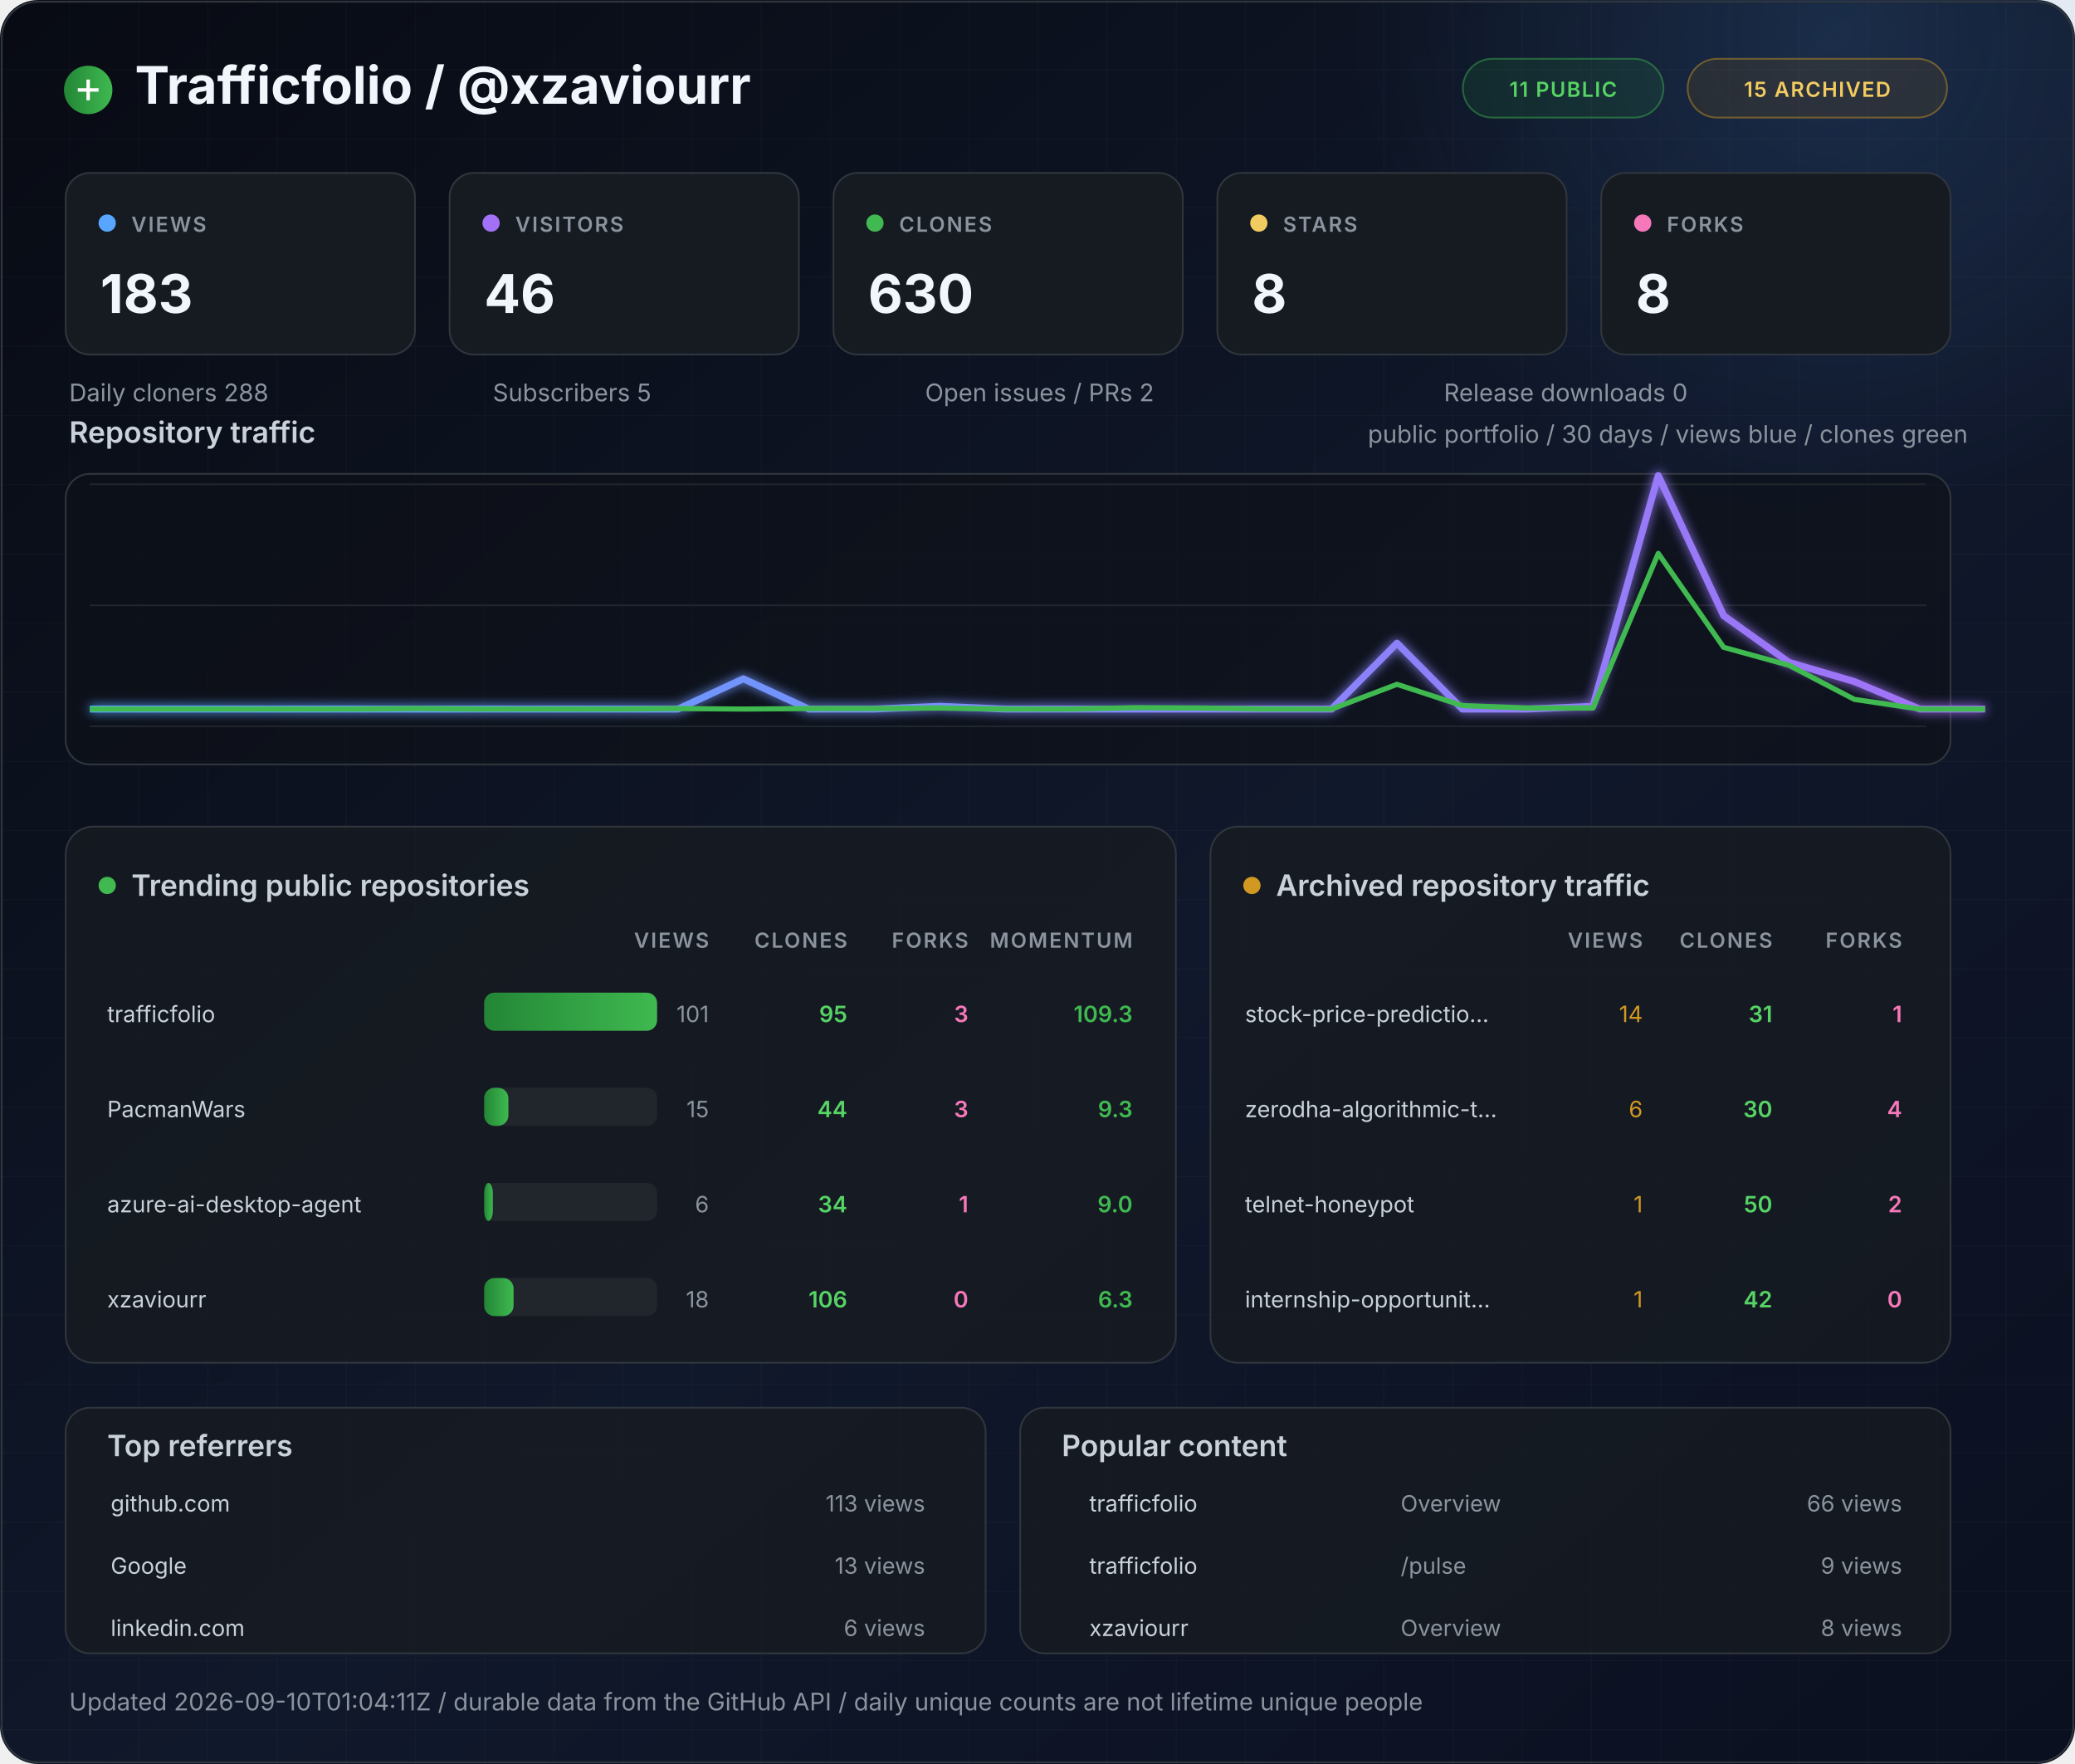
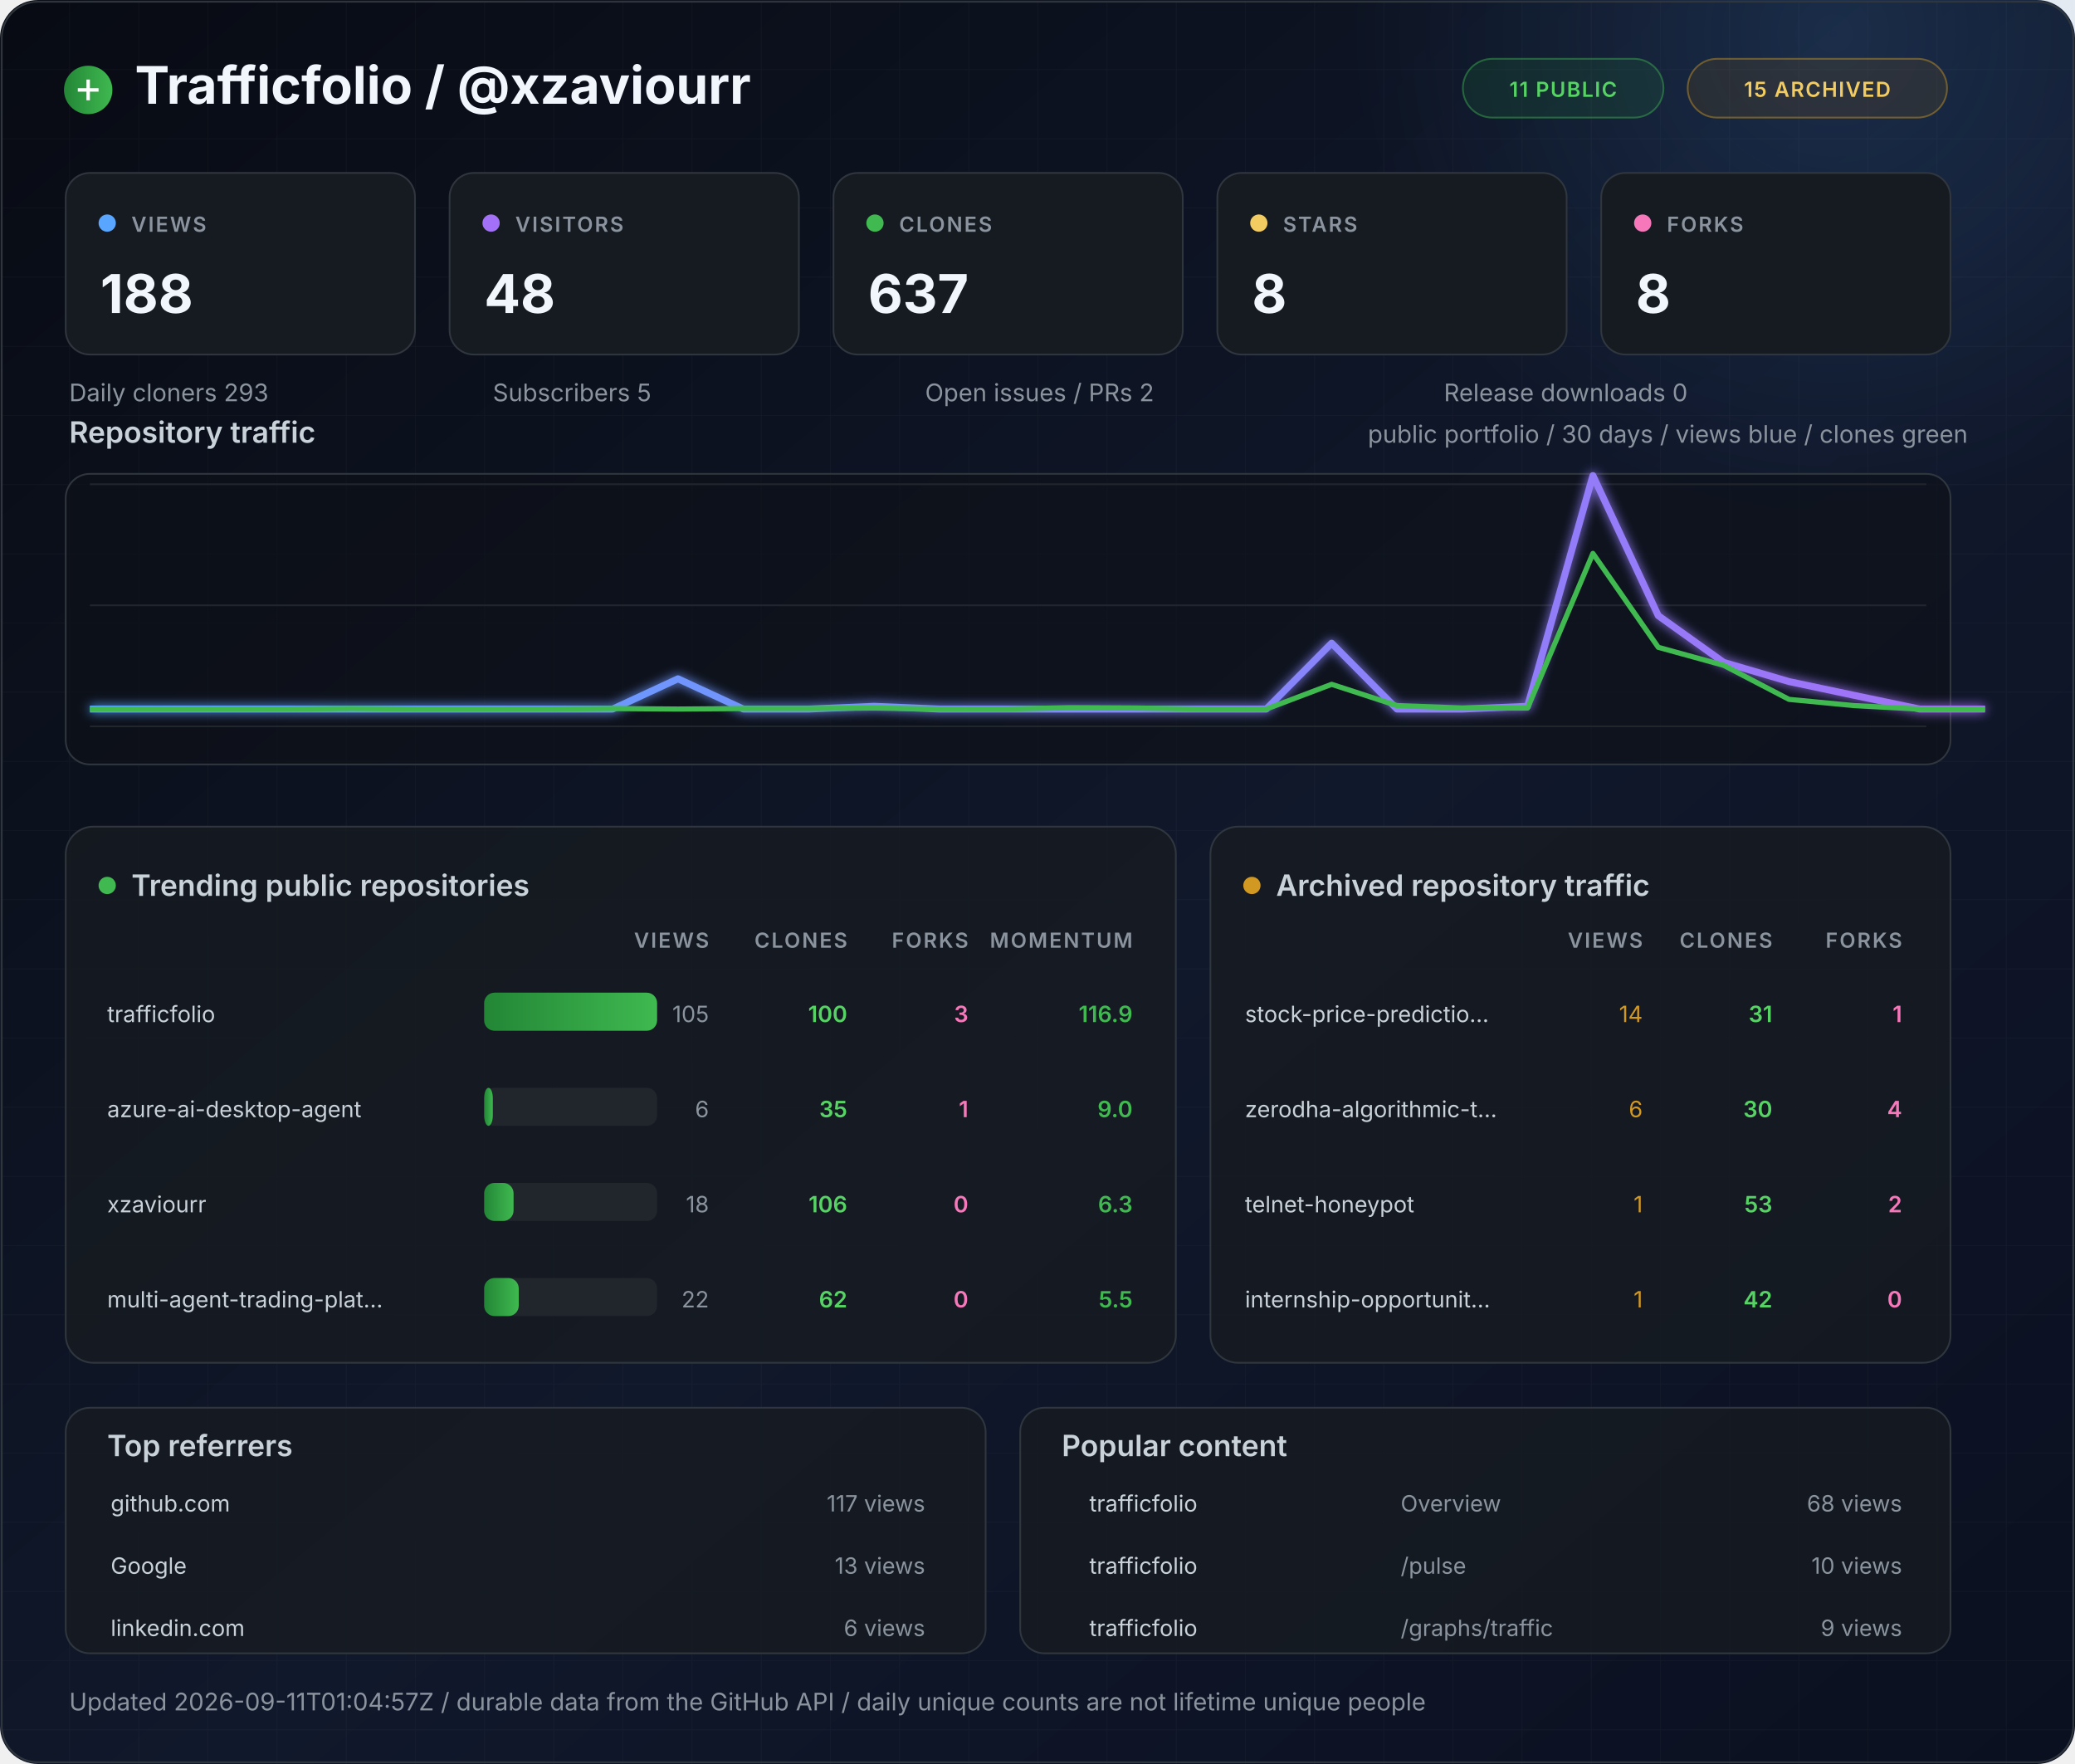
<svg xmlns="http://www.w3.org/2000/svg" width="1200" height="1020" viewBox="0 0 1200 1020" role="img" aria-label="Trafficfolio GitHub analytics dashboard for xzaviourr">
  <defs>
    <linearGradient id="bg" x1="0" y1="0" x2="1" y2="1">
      <stop stop-color="#080b13" />
      <stop offset=".55" stop-color="#10182b" />
      <stop offset="1" stop-color="#0b1020" />
    </linearGradient>
    <linearGradient id="line" x1="0" y1="0" x2="1" y2="0">
      <stop stop-color="#58a6ff" />
      <stop offset="1" stop-color="#a371f7" />
    </linearGradient>
    <linearGradient id="bar" x1="0" y1="0" x2="1" y2="0">
      <stop stop-color="#238636" />
      <stop offset="1" stop-color="#3fb950" />
    </linearGradient>
    <linearGradient id="archiveBar" x1="0" y1="0" x2="1" y2="0">
      <stop stop-color="#9e6a03" />
      <stop offset="1" stop-color="#f2cc60" />
    </linearGradient>
    <radialGradient id="ambient">
      <stop stop-color="#58a6ff" stop-opacity=".16" />
      <stop offset="1" stop-color="#58a6ff" stop-opacity="0" />
    </radialGradient>
    <pattern id="grid" width="40" height="40" patternUnits="userSpaceOnUse">
      <path d="M40 0H0V40" fill="none" stroke="#ffffff" stroke-opacity=".025" />
    </pattern>
    <filter id="glow">
      <feGaussianBlur stdDeviation="3" result="b" />
      <feMerge>
        <feMergeNode in="b" />
        <feMergeNode in="SourceGraphic" />
      </feMerge>
    </filter>
    <style>
    .title{font:750 30px -apple-system,BlinkMacSystemFont,"Segoe UI",sans-serif;fill:#f0f6fc}
    .subtitle{font:14px -apple-system,BlinkMacSystemFont,"Segoe UI",sans-serif;fill:#8b949e}
    .label{font:600 12px -apple-system,BlinkMacSystemFont,"Segoe UI",sans-serif;fill:#8b949e;letter-spacing:1px}
    .metric{font:700 31px -apple-system,BlinkMacSystemFont,"Segoe UI",sans-serif;fill:#f0f6fc}
    .section{font:600 17px -apple-system,BlinkMacSystemFont,"Segoe UI",sans-serif;fill:#c9d1d9}
    .repo,.value,.trend,.archive,.clone,.fork{font:13px -apple-system,BlinkMacSystemFont,"Segoe UI",sans-serif;fill:#c9d1d9}
    .value{fill:#8b949e} .trend{fill:#3fb950;font-weight:600} .archive{fill:#d29922}
    .clone{fill:#56d364;font-weight:600} .fork{fill:#f778ba;font-weight:600}
    .pill{font:600 12px -apple-system,BlinkMacSystemFont,"Segoe UI",sans-serif;letter-spacing:.7px}
  </style>
  </defs>
  <rect width="1200" height="1020" rx="22" fill="url(#bg)" />
  <rect width="1200" height="1020" rx="22" fill="url(#grid)" />
  <circle cx="1060" cy="20" r="280" fill="url(#ambient)" />
  <rect x="1" y="1" width="1198" height="1018" rx="21" fill="none" stroke="#30363d" />
  <circle cx="51" cy="52" r="14" fill="url(#bar)" />
  <path d="M45 52h12M51 46v12" stroke="#fff" stroke-width="2" />
  <text x="78" y="60" class="title">Trafficfolio / @xzaviourr</text>
  <rect x="846" y="34" width="116" height="34" rx="17" fill="#238636" fill-opacity=".16" stroke="#3fb950" stroke-opacity=".45" />
  <text x="904" y="56" text-anchor="middle" class="pill" fill="#56d364">11 PUBLIC</text>
  <rect x="976" y="34" width="150" height="34" rx="17" fill="#9e6a03" fill-opacity=".14" stroke="#d29922" stroke-opacity=".45" />
  <text x="1051" y="56" text-anchor="middle" class="pill" fill="#f2cc60">15 ARCHIVED</text>
  <rect x="38" y="100" width="202" height="105" rx="14" fill="#161b22" stroke="#30363d" />
  <circle cx="62" cy="129" r="5" fill="#58a6ff" />
  <text x="76" y="134" class="label">VIEWS</text>
-   <text x="58" y="181" class="metric">183</text>
+   <text x="58" y="181" class="metric">188</text>
  <rect x="260" y="100" width="202" height="105" rx="14" fill="#161b22" stroke="#30363d" />
  <circle cx="284" cy="129" r="5" fill="#a371f7" />
  <text x="298" y="134" class="label">VISITORS</text>
-   <text x="280" y="181" class="metric">46</text>
+   <text x="280" y="181" class="metric">48</text>
  <rect x="482" y="100" width="202" height="105" rx="14" fill="#161b22" stroke="#30363d" />
  <circle cx="506" cy="129" r="5" fill="#3fb950" />
  <text x="520" y="134" class="label">CLONES</text>
-   <text x="502" y="181" class="metric">630</text>
+   <text x="502" y="181" class="metric">637</text>
  <rect x="704" y="100" width="202" height="105" rx="14" fill="#161b22" stroke="#30363d" />
  <circle cx="728" cy="129" r="5" fill="#f2cc60" />
  <text x="742" y="134" class="label">STARS</text>
  <text x="724" y="181" class="metric">8</text>
  <rect x="926" y="100" width="202" height="105" rx="14" fill="#161b22" stroke="#30363d" />
  <circle cx="950" cy="129" r="5" fill="#f778ba" />
  <text x="964" y="134" class="label">FORKS</text>
  <text x="946" y="181" class="metric">8</text>
-   <text x="40" y="232" class="subtitle">Daily cloners 288</text>
+   <text x="40" y="232" class="subtitle">Daily cloners 293</text>
  <text x="285" y="232" class="subtitle">Subscribers 5</text>
  <text x="535" y="232" class="subtitle">Open issues / PRs 2</text>
  <text x="835" y="232" class="subtitle">Release downloads 0</text>
  <text x="40" y="256" class="section">Repository traffic</text>
  <text x="1138" y="256" text-anchor="end" class="subtitle">public portfolio / 30 days / views blue / clones green</text>
  <rect x="38" y="274" width="1090" height="168" rx="14" fill="#0d1117" fill-opacity=".62" stroke="#30363d" />
  <line x1="52" y1="420" x2="1114" y2="420" stroke="#21262d" />
  <line x1="52" y1="350" x2="1114" y2="350" stroke="#21262d" />
  <line x1="52" y1="280" x2="1114" y2="280" stroke="#21262d" />
-   <polyline points="52.0,410.0 89.8,410.0 127.6,410.0 165.4,410.0 203.2,410.0 241.0,410.0 278.8,410.0 316.6,410.0 354.3,410.0 392.1,410.0 429.9,392.5 467.7,410.0 505.5,410.0 543.3,408.4 581.1,410.0 618.9,410.0 656.7,410.0 694.5,410.0 732.3,410.0 770.1,410.0 807.9,371.9 845.7,410.0 883.4,410.0 921.2,408.4 959.0,275.0 996.8,356.0 1034.6,383.0 1072.4,394.1 1110.2,410.0 1148.0,410.0" fill="none" stroke="url(#line)" stroke-width="4" stroke-linejoin="round" filter="url(#glow)" />
-   <polyline points="52.0,410.0 89.8,410.0 127.6,410.0 165.4,410.0 203.2,410.0 241.0,409.7 278.8,410.0 316.6,410.0 354.3,410.0 392.1,409.7 429.9,410.0 467.7,409.7 505.5,409.7 543.3,409.4 581.1,410.0 618.9,410.0 656.7,409.2 694.5,409.4 732.3,410.0 770.1,410.0 807.9,395.7 845.7,408.0 883.4,409.4 921.2,409.4 959.0,320.0 996.8,374.3 1034.6,384.7 1072.4,404.4 1110.2,410.0 1148.0,410.0" fill="none" stroke="#3fb950" stroke-width="3" stroke-linejoin="round" />
+   <polyline points="52.0,410.0 89.8,410.0 127.6,410.0 165.4,410.0 203.2,410.0 241.0,410.0 278.8,410.0 316.6,410.0 354.3,410.0 392.1,392.5 429.9,410.0 467.7,410.0 505.5,408.4 543.3,410.0 581.1,410.0 618.9,410.0 656.7,410.0 694.5,410.0 732.3,410.0 770.1,371.9 807.9,410.0 845.7,410.0 883.4,408.4 921.2,275.0 959.0,356.0 996.8,383.0 1034.6,394.1 1072.4,402.1 1110.2,410.0 1148.0,410.0" fill="none" stroke="url(#line)" stroke-width="4" stroke-linejoin="round" filter="url(#glow)" />
+   <polyline points="52.0,410.0 89.8,410.0 127.6,410.0 165.4,410.0 203.2,409.7 241.0,410.0 278.8,410.0 316.6,410.0 354.3,409.7 392.1,410.0 429.9,409.7 467.7,409.7 505.5,409.4 543.3,410.0 581.1,410.0 618.9,409.2 656.7,409.4 694.5,410.0 732.3,410.0 770.1,395.7 807.9,408.0 845.7,409.4 883.4,409.4 921.2,320.0 959.0,374.3 996.8,384.7 1034.6,404.4 1072.4,408.0 1110.2,410.0 1148.0,410.0" fill="none" stroke="#3fb950" stroke-width="3" stroke-linejoin="round" />
  <rect x="38" y="478" width="642" height="310" rx="16" fill="#161b22" fill-opacity=".82" stroke="#30363d" />
  <circle cx="62" cy="512" r="5" fill="#3fb950" />
  <text x="76" y="518" class="section">Trending public repositories</text>
  <text x="410" y="548" text-anchor="end" class="label">VIEWS</text>
  <text x="490" y="548" text-anchor="end" class="label">CLONES</text>
  <text x="560" y="548" text-anchor="end" class="label">FORKS</text>
  <text x="655" y="548" text-anchor="end" class="label">MOMENTUM</text>
  <text x="62" y="591" class="repo">trafficfolio</text>
  <rect x="280" y="574" width="100" height="22" rx="6" fill="#21262d" />
  <rect x="280" y="574" width="100" height="22" rx="6" fill="url(#bar)" />
-   <text x="410" y="591" text-anchor="end" class="value">101</text>
-   <text x="490" y="591" text-anchor="end" class="clone">95</text>
+   <text x="410" y="591" text-anchor="end" class="value">105</text>
+   <text x="490" y="591" text-anchor="end" class="clone">100</text>
  <text x="560" y="591" text-anchor="end" class="fork">3</text>
-   <text x="655" y="591" text-anchor="end" class="trend">109.3</text>
-   <text x="62" y="646" class="repo">PacmanWars</text>
+   <text x="655" y="591" text-anchor="end" class="trend">116.9</text>
+   <text x="62" y="646" class="repo">azure-ai-desktop-agent</text>
  <rect x="280" y="629" width="100" height="22" rx="6" fill="#21262d" />
-   <rect x="280" y="629" width="14" height="22" rx="6" fill="url(#bar)" />
-   <text x="410" y="646" text-anchor="end" class="value">15</text>
-   <text x="490" y="646" text-anchor="end" class="clone">44</text>
-   <text x="560" y="646" text-anchor="end" class="fork">3</text>
-   <text x="655" y="646" text-anchor="end" class="trend">9.3</text>
-   <text x="62" y="701" class="repo">azure-ai-desktop-agent</text>
+   <rect x="280" y="629" width="5" height="22" rx="6" fill="url(#bar)" />
+   <text x="410" y="646" text-anchor="end" class="value">6</text>
+   <text x="490" y="646" text-anchor="end" class="clone">35</text>
+   <text x="560" y="646" text-anchor="end" class="fork">1</text>
+   <text x="655" y="646" text-anchor="end" class="trend">9.0</text>
+   <text x="62" y="701" class="repo">xzaviourr</text>
  <rect x="280" y="684" width="100" height="22" rx="6" fill="#21262d" />
-   <rect x="280" y="684" width="5" height="22" rx="6" fill="url(#bar)" />
-   <text x="410" y="701" text-anchor="end" class="value">6</text>
-   <text x="490" y="701" text-anchor="end" class="clone">34</text>
-   <text x="560" y="701" text-anchor="end" class="fork">1</text>
-   <text x="655" y="701" text-anchor="end" class="trend">9.0</text>
-   <text x="62" y="756" class="repo">xzaviourr</text>
+   <rect x="280" y="684" width="17" height="22" rx="6" fill="url(#bar)" />
+   <text x="410" y="701" text-anchor="end" class="value">18</text>
+   <text x="490" y="701" text-anchor="end" class="clone">106</text>
+   <text x="560" y="701" text-anchor="end" class="fork">0</text>
+   <text x="655" y="701" text-anchor="end" class="trend">6.3</text>
+   <text x="62" y="756" class="repo">multi-agent-trading-plat...</text>
  <rect x="280" y="739" width="100" height="22" rx="6" fill="#21262d" />
-   <rect x="280" y="739" width="17" height="22" rx="6" fill="url(#bar)" />
-   <text x="410" y="756" text-anchor="end" class="value">18</text>
-   <text x="490" y="756" text-anchor="end" class="clone">106</text>
+   <rect x="280" y="739" width="20" height="22" rx="6" fill="url(#bar)" />
+   <text x="410" y="756" text-anchor="end" class="value">22</text>
+   <text x="490" y="756" text-anchor="end" class="clone">62</text>
  <text x="560" y="756" text-anchor="end" class="fork">0</text>
-   <text x="655" y="756" text-anchor="end" class="trend">6.3</text>
+   <text x="655" y="756" text-anchor="end" class="trend">5.5</text>
  <rect x="700" y="478" width="428" height="310" rx="16" fill="#161b22" fill-opacity=".82" stroke="#30363d" />
  <circle cx="724" cy="512" r="5" fill="#d29922" />
  <text x="738" y="518" class="section">Archived repository traffic</text>
  <text x="950" y="548" text-anchor="end" class="label">VIEWS</text>
  <text x="1025" y="548" text-anchor="end" class="label">CLONES</text>
  <text x="1100" y="548" text-anchor="end" class="label">FORKS</text>
  <text x="720" y="591" class="repo">stock-price-predictio...</text>
  <text x="950" y="591" text-anchor="end" class="archive">14</text>
  <text x="1025" y="591" text-anchor="end" class="clone">31</text>
  <text x="1100" y="591" text-anchor="end" class="fork">1</text>
  <text x="720" y="646" class="repo">zerodha-algorithmic-t...</text>
  <text x="950" y="646" text-anchor="end" class="archive">6</text>
  <text x="1025" y="646" text-anchor="end" class="clone">30</text>
  <text x="1100" y="646" text-anchor="end" class="fork">4</text>
  <text x="720" y="701" class="repo">telnet-honeypot</text>
  <text x="950" y="701" text-anchor="end" class="archive">1</text>
-   <text x="1025" y="701" text-anchor="end" class="clone">50</text>
+   <text x="1025" y="701" text-anchor="end" class="clone">53</text>
  <text x="1100" y="701" text-anchor="end" class="fork">2</text>
  <text x="720" y="756" class="repo">internship-opportunit...</text>
  <text x="950" y="756" text-anchor="end" class="archive">1</text>
  <text x="1025" y="756" text-anchor="end" class="clone">42</text>
  <text x="1100" y="756" text-anchor="end" class="fork">0</text>
  <rect x="38" y="814" width="532" height="142" rx="14" fill="#161b22" fill-opacity=".82" stroke="#30363d" />
  <text x="62" y="842" class="section">Top referrers</text>
  <text x="64" y="874" class="repo">github.com</text>
-   <text x="535" y="874" text-anchor="end" class="value">113 views</text>
+   <text x="535" y="874" text-anchor="end" class="value">117 views</text>
  <text x="64" y="910" class="repo">Google</text>
  <text x="535" y="910" text-anchor="end" class="value">13 views</text>
  <text x="64" y="946" class="repo">linkedin.com</text>
  <text x="535" y="946" text-anchor="end" class="value">6 views</text>
  <rect x="590" y="814" width="538" height="142" rx="14" fill="#161b22" fill-opacity=".82" stroke="#30363d" />
  <text x="614" y="842" class="section">Popular content</text>
  <text x="630" y="874" class="repo">trafficfolio</text>
  <text x="810" y="874" class="value">Overview</text>
-   <text x="1100" y="874" text-anchor="end" class="value">66 views</text>
+   <text x="1100" y="874" text-anchor="end" class="value">68 views</text>
  <text x="630" y="910" class="repo">trafficfolio</text>
  <text x="810" y="910" class="value">/pulse</text>
-   <text x="1100" y="910" text-anchor="end" class="value">9 views</text>
-   <text x="630" y="946" class="repo">xzaviourr</text>
-   <text x="810" y="946" class="value">Overview</text>
-   <text x="1100" y="946" text-anchor="end" class="value">8 views</text>
-   <text x="40" y="989" class="subtitle">Updated 2026-09-10T01:04:11Z / durable data from the GitHub API / daily unique counts are not lifetime unique people</text>
+   <text x="1100" y="910" text-anchor="end" class="value">10 views</text>
+   <text x="630" y="946" class="repo">trafficfolio</text>
+   <text x="810" y="946" class="value">/graphs/traffic</text>
+   <text x="1100" y="946" text-anchor="end" class="value">9 views</text>
+   <text x="40" y="989" class="subtitle">Updated 2026-09-11T01:04:57Z / durable data from the GitHub API / daily unique counts are not lifetime unique people</text>
</svg>
